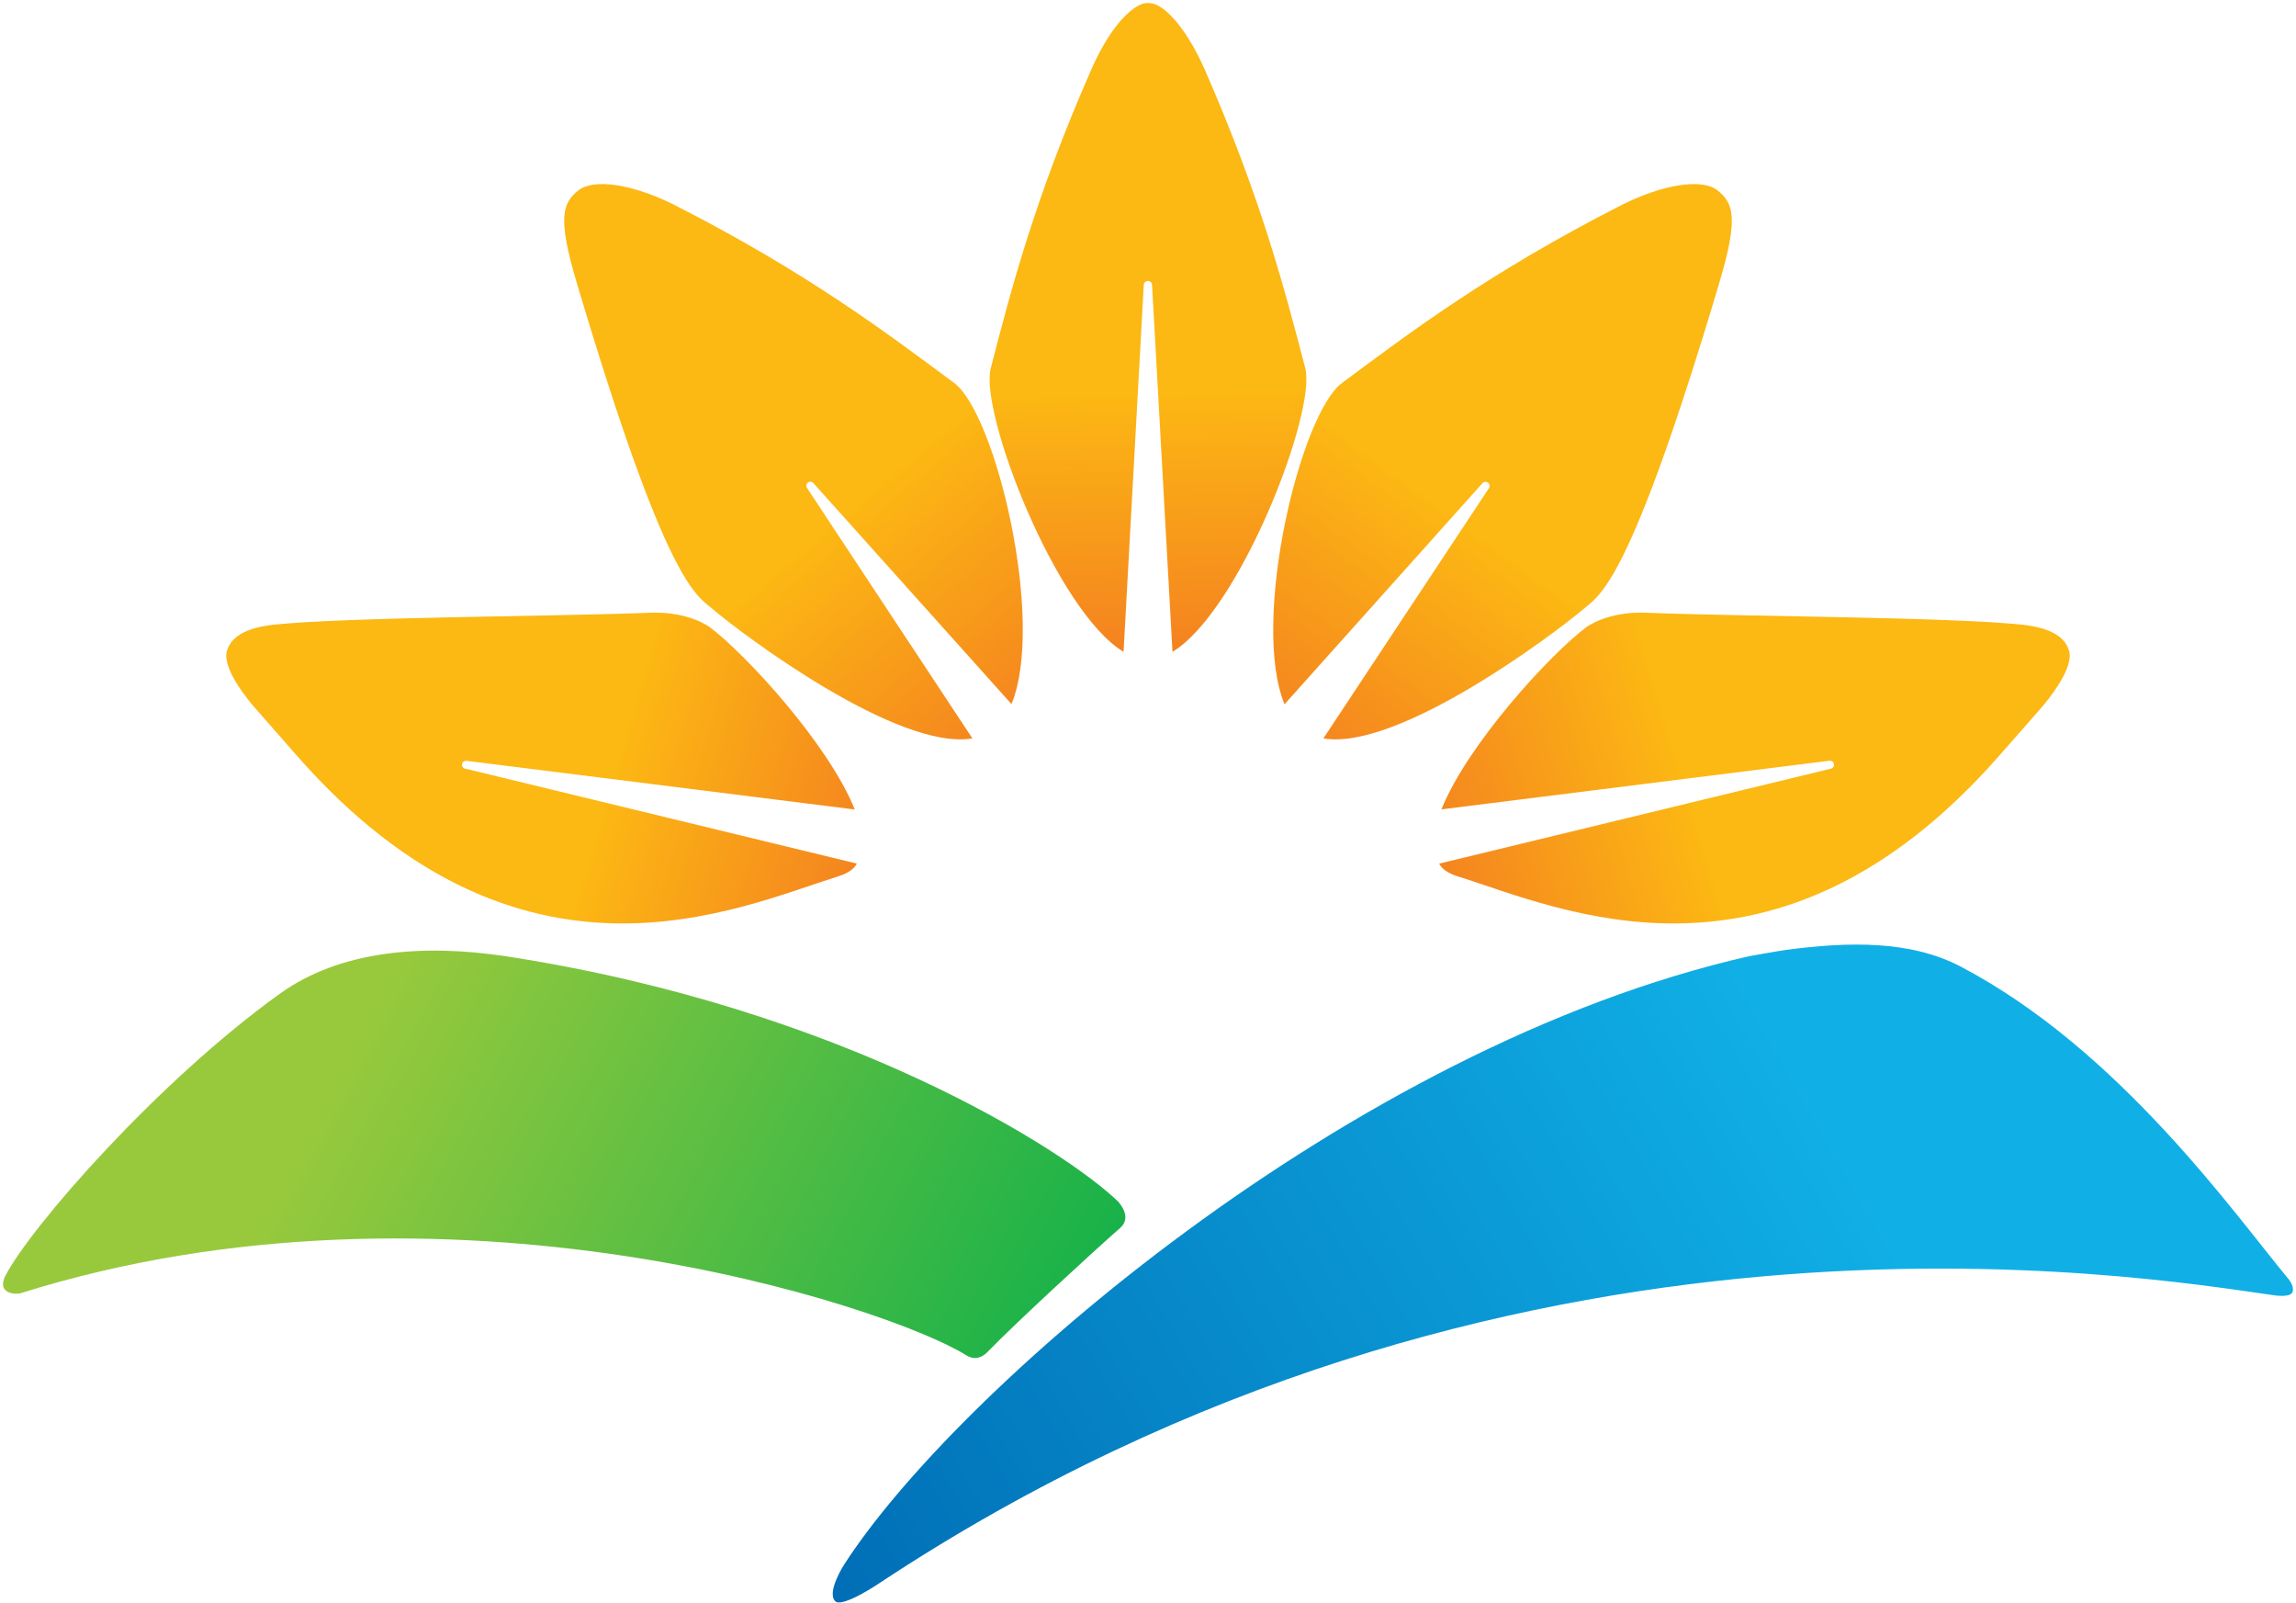
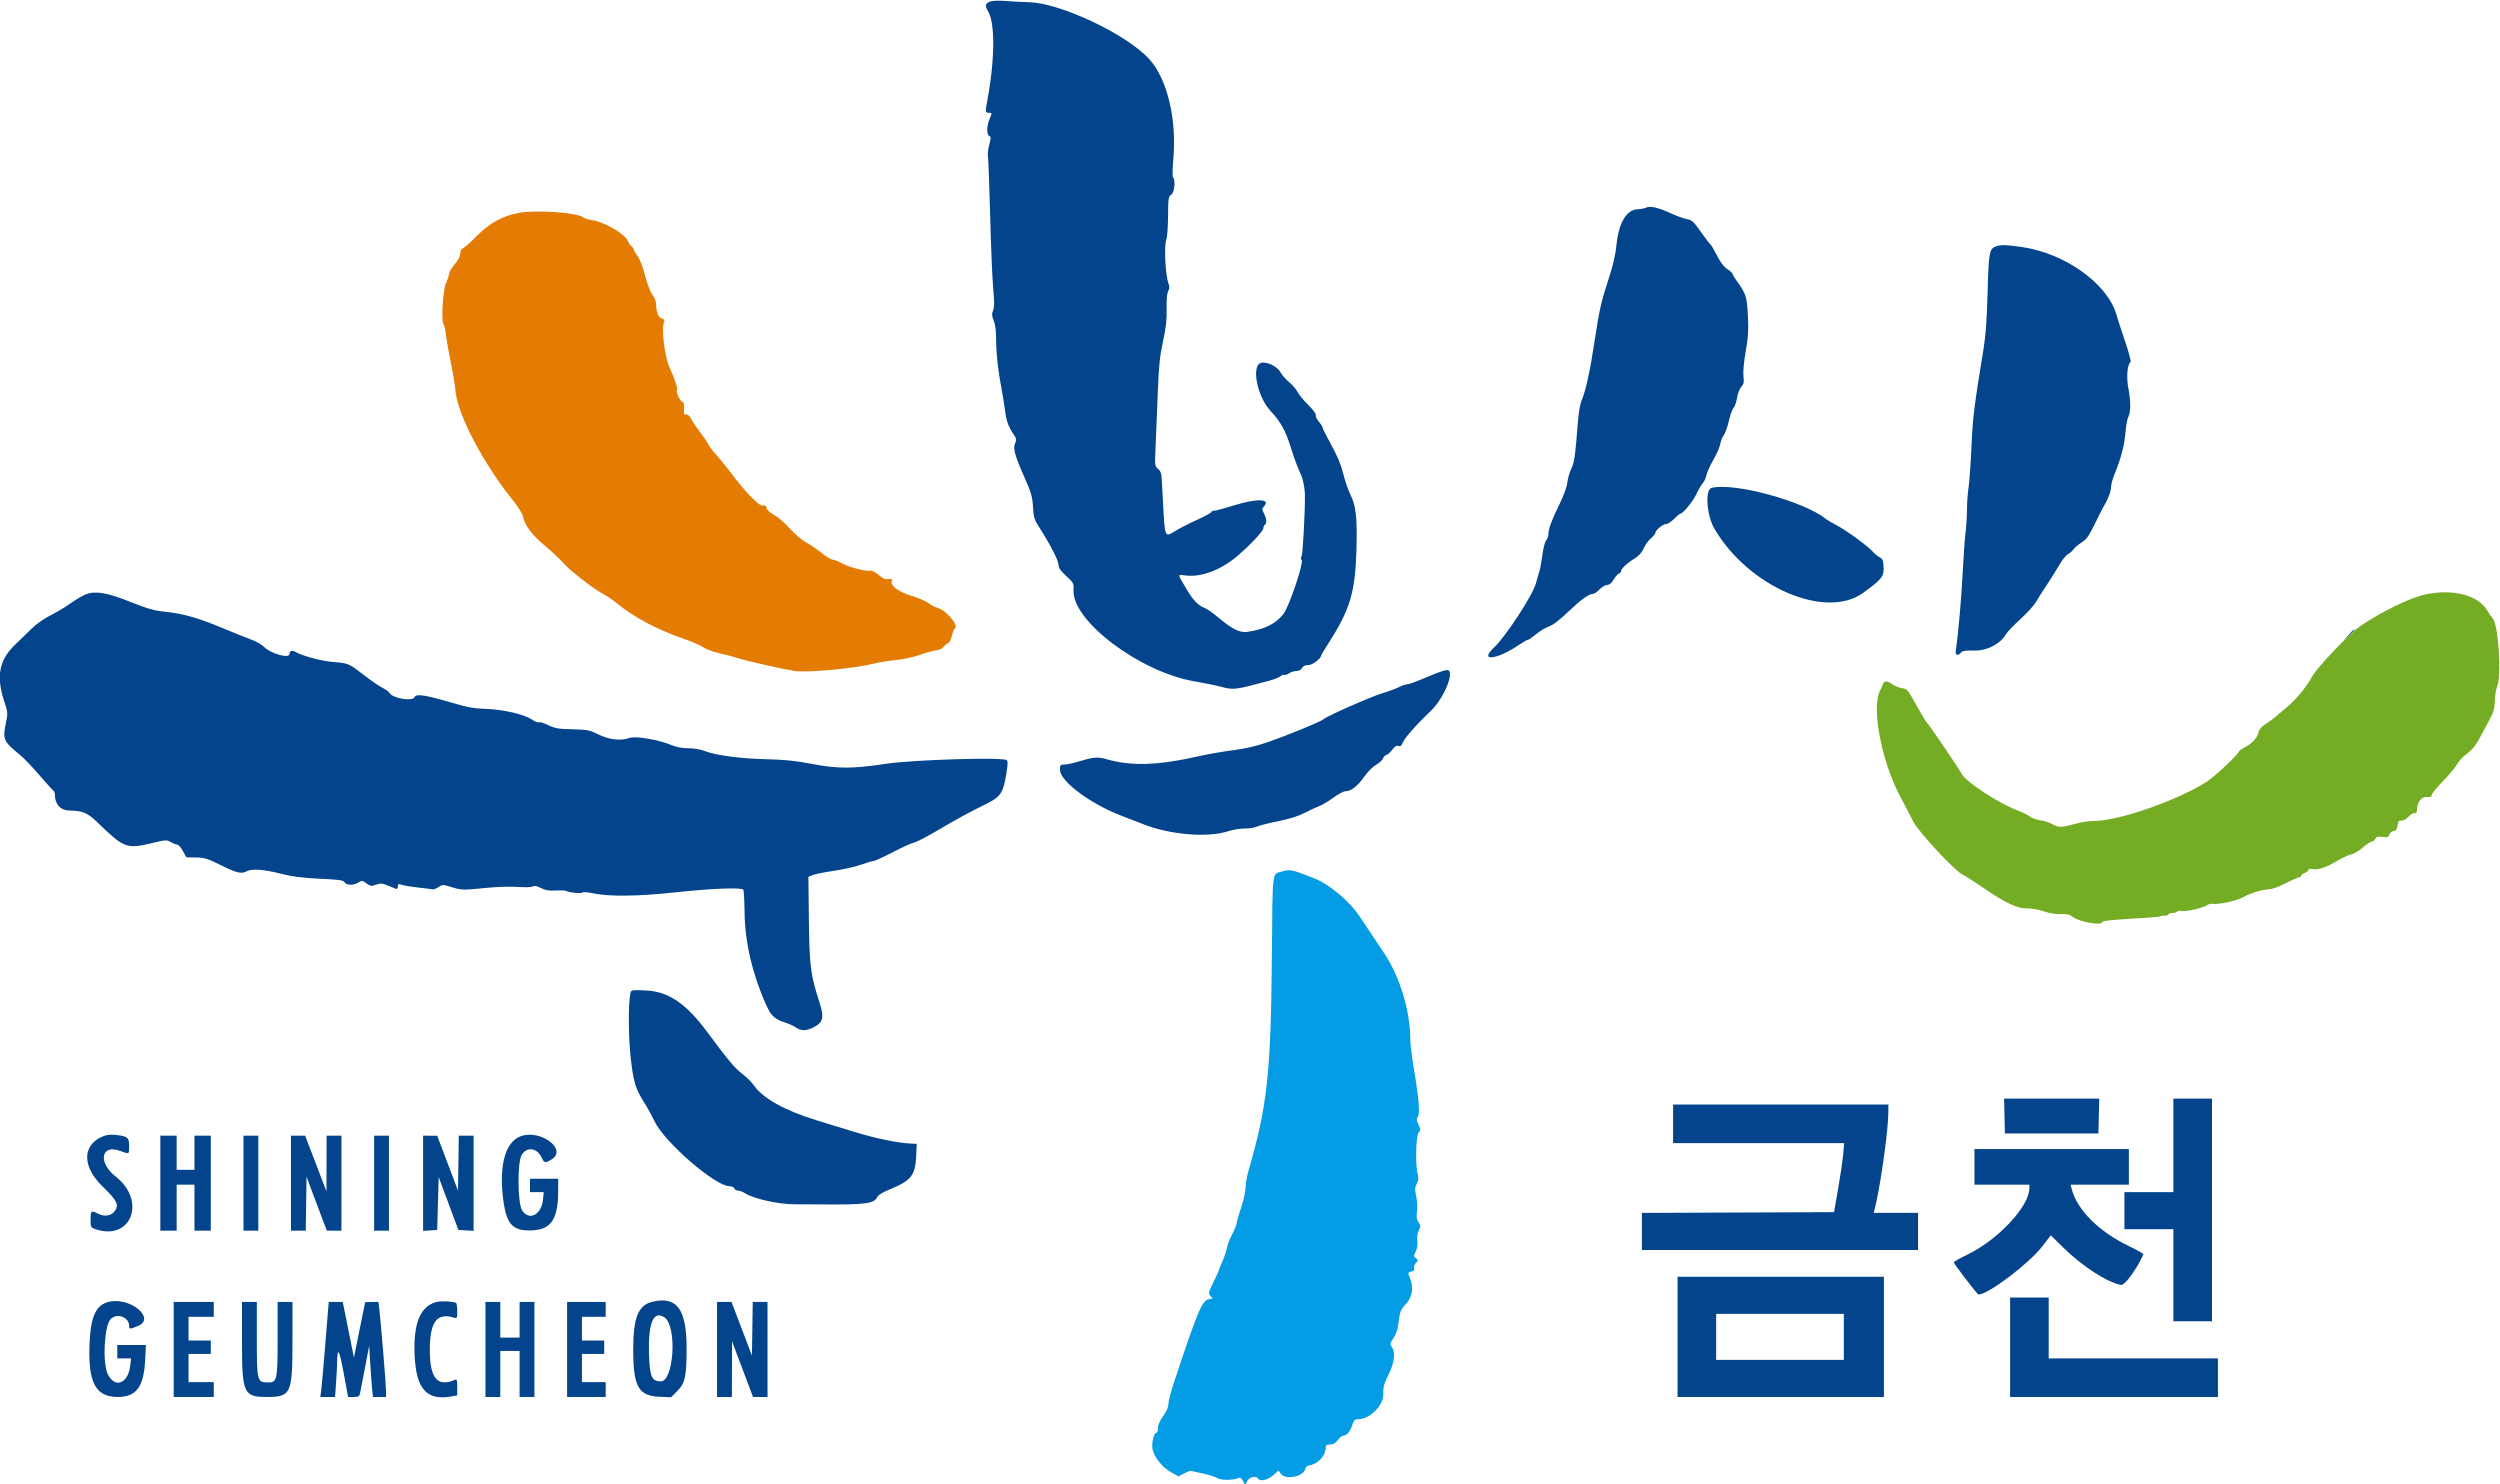
- <svg xmlns="http://www.w3.org/2000/svg" width="761" height="531" overflow="hidden">
-   <defs>
-     <clipPath id="clip0">
-       <rect x="-1" y="110" width="761" height="531" />
-     </clipPath>
-     <linearGradient x1="288.642" y1="396.708" x2="68.359" y2="332.292" gradientUnits="userSpaceOnUse" spreadMethod="reflect" id="fill1">
-       <stop offset="0" stop-color="#F48120" />
-       <stop offset="0.4" stop-color="#FCB813" />
-       <stop offset="1" stop-color="#FCB813" />
-     </linearGradient>
-     <linearGradient x1="470.429" y1="397.314" x2="690.571" y2="331.687" gradientUnits="userSpaceOnUse" spreadMethod="reflect" id="fill2">
-       <stop offset="0" stop-color="#F48120" />
-       <stop offset="0.4" stop-color="#FCB813" />
-       <stop offset="1" stop-color="#FCB813" />
-     </linearGradient>
-     <linearGradient x1="338.861" y1="354.275" x2="185.139" y2="171.725" gradientUnits="userSpaceOnUse" spreadMethod="reflect" id="fill3">
-       <stop offset="0" stop-color="#F48120" />
-       <stop offset="0.4" stop-color="#FCB813" />
-       <stop offset="1" stop-color="#FCB813" />
-     </linearGradient>
-     <linearGradient x1="382.157" y1="327.218" x2="376.843" y2="109.782" gradientUnits="userSpaceOnUse" spreadMethod="reflect" id="fill4">
-       <stop offset="0" stop-color="#F48120" />
-       <stop offset="0.4" stop-color="#FCB813" />
-       <stop offset="1" stop-color="#FCB813" />
-     </linearGradient>
-     <linearGradient x1="426.469" y1="359.017" x2="567.532" y2="166.983" gradientUnits="userSpaceOnUse" spreadMethod="reflect" id="fill5">
-       <stop offset="0" stop-color="#F48120" />
-       <stop offset="0.4" stop-color="#FCB813" />
-       <stop offset="1" stop-color="#FCB813" />
-     </linearGradient>
-     <linearGradient x1="746.505" y1="401.093" x2="287.495" y2="662.907" gradientUnits="userSpaceOnUse" spreadMethod="reflect" id="fill6">
-       <stop offset="0" stop-color="#10B0E6" />
-       <stop offset="0.3" stop-color="#10B0E6" />
-       <stop offset="1" stop-color="#006EB6" />
-     </linearGradient>
-     <linearGradient x1="12.812" y1="400.802" x2="359.188" y2="584.198" gradientUnits="userSpaceOnUse" spreadMethod="reflect" id="fill7">
-       <stop offset="0" stop-color="#98C93C" />
-       <stop offset="0.3" stop-color="#98C93C" />
-       <stop offset="1" stop-color="#0DB04B" />
-     </linearGradient>
-   </defs>
-   <g clip-path="url(#clip0)" transform="translate(1 -110)">
-     <path d="M153.318 364.73C152.554 364.661 152.067 363.972 152.137 363.282 152.206 362.524 152.901 362.042 153.666 362.11L282.305 378.24C273.687 356.665 246.097 326.68 234.213 317.788 234.213 317.788 227.263 312.549 214.615 313.031 184.522 314.272 114.469 314.41 89.381 317.029 82.083 317.925 75.898 320.131 74.23 325.646 72.423 331.574 81.805 342.603 83.056 344.05L97.512 360.525C171.457 444.69 243.178 410.914 276.884 400.367 279.734 399.471 282.027 398.093 283 396.163L153.318 364.73Z" fill="url(#fill1)" fill-rule="evenodd" />
-     <path d="M684.773 325.637C683.175 320.127 676.922 317.922 669.628 317.027 644.616 314.409 574.516 314.271 544.433 313.031 531.789 312.549 524.841 317.784 524.841 317.784 512.891 326.671 485.379 356.636 476.764 378.197L605.363 362.078 605.363 362.078C606.127 362.009 606.752 362.491 606.891 363.249 606.961 364.006 606.474 364.626 605.71 364.764 605.71 364.764 605.641 364.764 605.641 364.764L605.641 364.764 476 396.176C476.973 398.105 479.265 399.482 482.114 400.378 515.879 410.917 587.577 444.671 661.499 360.562L676.089 343.961C677.756 341.894 686.51 331.424 684.773 325.637Z" fill="url(#fill2)" fill-rule="evenodd" />
-     <path d="M315.268 236.91C292.609 220.126 266.555 200.359 222.763 178.026 208.905 171.021 195.808 169.009 190.681 173.102 185.622 177.194 183.613 181.771 190.057 203.341 220.061 304.395 229.761 307.169 235.374 311.954 244.936 320.139 296.559 358.909 321.296 354.678L266.555 271.797 266.555 271.797C266.07 271.172 266.209 270.34 266.763 269.924 267.387 269.439 268.218 269.577 268.634 270.132L334.254 343.304C345.548 315.769 328.987 247.036 315.268 236.91Z" fill="url(#fill3)" fill-rule="evenodd" />
-     <path d="M431.634 232.026C424.803 205.879 416.937 175.572 398.308 133.058 393.754 122.724 388.097 114.956 383.198 112.044 380.3 110.379 377.816 111.073 376.781 111.627 371.468 114.193 365.397 122.238 360.705 133.058 342.007 175.572 334.141 205.879 327.379 232.026 323.585 246.659 348.975 312.407 371.399 326L378.092 204.492 378.092 204.492C378.092 203.66 378.782 203.105 379.472 203.105L379.472 203.105 379.472 203.105C380.162 203.105 380.852 203.66 380.852 204.492L380.852 204.492 387.614 326C409.969 312.407 435.359 246.659 431.634 232.026Z" fill="url(#fill4)" fill-rule="evenodd" />
-     <path d="M568.319 173.131C563.192 168.972 550.095 171.052 536.237 178.053 492.514 200.374 466.39 220.13 443.801 236.905 430.012 247.026 413.451 315.722 424.746 343.38L490.296 270.179C490.781 269.555 491.613 269.485 492.236 269.971 492.791 270.456 492.929 271.218 492.444 271.842L492.444 271.842 437.634 354.679C462.371 358.908 514.063 320.089 523.626 311.978 529.238 307.195 538.87 304.422 568.943 203.424 575.387 181.796 573.378 177.221 568.319 173.131Z" fill="url(#fill5)" fill-rule="evenodd" />
-     <path d="M757.332 533.6C739.715 512.432 701.431 457.81 648.79 430.256 632.214 421.581 611.685 421.997 590.948 424.773 586.995 425.328 578.88 426.855 578.741 426.855 446.064 456.908 314.843 572.05 278.64 628.685 278.64 628.685 272.953 637.568 275.796 640.553 278.016 642.982 290.291 634.723 290.291 634.723 498.219 497.024 708.436 532.975 752.338 539.152 752.338 539.152 757.47 540.055 758.649 538.458 759.69 537.001 758.164 534.502 757.332 533.6Z" fill="url(#fill6)" fill-rule="evenodd" />
-     <path d="M369.673 508.234C352.262 491.305 278.663 444.112 166.911 426.908 139.303 422.693 111.833 424.904 91.855 439.207 51.414 468.227 9.238 516.456 0.775 532.763 0.775 532.763-0.82 535.596 0.567 537.254 2.232 539.258 5.7 538.567 5.7 538.567 146.794 494.207 293.438 542.92 319.243 559.088L319.243 559.088 319.243 559.088C320.075 559.572 323.128 561.507 326.665 557.637 334.99 549 361.002 525.024 370.228 516.94 374.39 513.347 369.951 508.579 369.673 508.234Z" fill="url(#fill7)" fill-rule="evenodd" />
+ <svg xmlns="http://www.w3.org/2000/svg" id="svg" version="1.1" width="400" height="237.426" viewBox="0, 0, 400,237.426">
+   <g id="svgg">
+     <path id="path0" d="M388.000 95.123 C 385.546 95.658,380.962 97.904,377.538 100.250 C 375.893 101.378,370.798 106.721,369.991 108.166 C 368.925 110.074,367.335 111.981,365.679 113.339 C 364.894 113.983,364.038 114.698,363.777 114.929 C 363.515 115.159,362.912 115.584,362.436 115.872 C 361.924 116.183,361.504 116.658,361.410 117.032 C 361.155 118.051,360.435 118.882,359.275 119.497 C 358.681 119.812,358.195 120.166,358.195 120.283 C 358.195 120.651,354.328 124.274,353.088 125.068 C 348.398 128.069,338.983 131.354,335.073 131.354 C 334.268 131.354,332.861 131.568,331.948 131.829 C 329.894 132.416,329.293 132.422,328.377 131.863 C 327.980 131.621,327.125 131.345,326.476 131.250 C 325.828 131.154,325.083 130.891,324.822 130.664 C 324.561 130.438,323.576 129.958,322.633 129.598 C 319.763 128.501,314.644 125.156,313.942 123.917 C 313.290 122.766,308.716 116.014,308.439 115.792 C 308.273 115.659,307.583 114.552,306.906 113.333 C 305.155 110.180,305.216 110.254,304.233 110.088 C 303.742 110.005,303.079 109.732,302.761 109.481 C 302.039 108.914,301.450 108.898,301.280 109.442 C 301.209 109.670,300.998 110.141,300.813 110.488 C 299.398 113.129,301.009 121.715,303.971 127.316 C 304.697 128.688,305.670 130.558,306.135 131.473 C 306.992 133.159,313.020 139.604,314.102 139.991 C 314.346 140.078,315.842 141.035,317.427 142.119 C 320.957 144.532,322.811 145.391,324.388 145.344 C 325.023 145.325,326.191 145.534,327.005 145.812 C 327.926 146.126,328.946 146.294,329.736 146.260 C 330.744 146.217,331.148 146.319,331.747 146.765 C 332.779 147.536,336.342 148.136,336.342 147.540 C 336.342 147.324,338.322 147.122,342.755 146.889 C 344.258 146.809,345.594 146.678,345.724 146.597 C 345.855 146.515,346.140 146.478,346.357 146.514 C 346.574 146.549,346.820 146.467,346.905 146.330 C 346.990 146.193,347.314 146.081,347.625 146.081 C 347.936 146.081,348.254 145.977,348.332 145.851 C 348.411 145.725,348.775 145.681,349.142 145.755 C 349.843 145.895,352.616 145.239,353.180 144.799 C 353.362 144.658,353.743 144.573,354.028 144.610 C 355.067 144.747,357.865 144.138,358.907 143.550 C 360.080 142.888,362.116 142.280,363.162 142.280 C 363.529 142.280,364.661 141.853,365.677 141.330 C 366.693 140.808,367.670 140.380,367.848 140.380 C 368.025 140.380,368.171 140.271,368.171 140.137 C 368.171 140.003,368.438 139.792,368.765 139.667 C 369.091 139.543,369.359 139.321,369.359 139.173 C 369.359 139.012,369.575 138.957,369.893 139.037 C 370.757 139.253,372.110 138.831,373.818 137.813 C 374.697 137.289,375.768 136.788,376.198 136.699 C 376.628 136.610,377.462 136.119,378.053 135.608 C 378.643 135.097,379.276 134.679,379.460 134.679 C 379.643 134.679,379.902 134.476,380.036 134.226 C 380.231 133.861,380.458 133.798,381.207 133.898 C 381.995 134.004,382.159 133.949,382.290 133.535 C 382.376 133.266,382.681 133.013,382.968 132.972 C 383.365 132.916,383.520 132.697,383.610 132.067 C 383.706 131.397,383.824 131.248,384.213 131.301 C 384.500 131.340,384.970 131.082,385.369 130.666 C 385.738 130.280,386.188 130.021,386.369 130.091 C 386.600 130.179,386.704 130.015,386.716 129.538 C 386.747 128.329,387.465 127.423,388.325 127.509 C 388.884 127.565,389.074 127.488,389.074 127.204 C 389.074 126.995,389.882 125.999,390.870 124.991 C 391.858 123.984,392.869 122.770,393.118 122.295 C 393.366 121.820,394.090 121.048,394.727 120.581 C 395.509 120.007,396.118 119.284,396.599 118.357 C 396.991 117.601,397.718 116.247,398.215 115.346 C 398.968 113.980,399.127 113.449,399.175 112.140 C 399.206 111.276,399.370 110.249,399.538 109.857 C 400.282 108.120,399.756 99.982,398.832 98.931 C 398.602 98.670,398.190 98.080,397.915 97.621 C 396.467 95.194,392.391 94.167,388.000 95.123 " stroke="none" fill="#74ac24" fill-rule="evenodd" />
+     <path id="path1" d="M205.212 139.418 C 203.462 139.949,203.630 138.569,203.495 153.498 C 203.329 171.801,202.761 176.949,199.768 187.291 C 199.504 188.205,199.287 189.441,199.287 190.038 C 199.287 190.634,198.967 192.071,198.575 193.230 C 198.183 194.390,197.862 195.517,197.862 195.736 C 197.862 195.954,197.550 196.718,197.168 197.434 C 196.785 198.150,196.398 199.154,196.307 199.665 C 196.215 200.176,195.886 201.158,195.576 201.848 C 195.266 202.538,195.012 203.171,195.012 203.255 C 195.012 203.340,194.624 204.194,194.149 205.155 C 193.328 206.817,193.306 206.922,193.695 207.352 C 194.086 207.784,194.076 207.806,193.445 207.880 C 192.358 208.007,191.646 209.693,187.927 220.927 C 187.382 222.573,186.936 224.256,186.936 224.667 C 186.936 225.143,186.633 225.836,186.105 226.572 C 185.578 227.305,185.273 228.001,185.273 228.473 C 185.273 228.882,185.179 229.216,185.064 229.216 C 184.659 229.216,184.263 230.658,184.381 231.704 C 184.530 233.025,185.958 234.822,187.515 235.648 L 188.589 236.218 189.472 235.745 C 189.957 235.486,190.452 235.304,190.572 235.341 C 190.692 235.379,191.550 235.570,192.480 235.765 C 193.409 235.961,194.423 236.287,194.733 236.490 C 195.309 236.867,197.308 236.865,198.142 236.486 C 198.437 236.352,198.631 236.479,198.892 236.976 L 199.244 237.648 199.541 236.995 C 199.847 236.324,200.983 236.056,201.306 236.580 C 201.616 237.081,202.836 236.815,203.697 236.059 L 204.561 235.301 204.966 235.838 C 205.721 236.839,208.602 236.242,208.825 235.038 C 208.873 234.779,209.125 234.532,209.385 234.491 C 210.897 234.249,212.114 232.936,212.114 231.547 C 212.114 231.228,212.297 231.116,212.819 231.116 C 213.328 231.116,213.672 230.917,214.052 230.404 C 214.342 230.012,214.756 229.691,214.972 229.691 C 215.504 229.691,216.033 229.044,216.378 227.969 C 216.609 227.251,216.780 227.078,217.263 227.078 C 219.192 227.078,221.411 224.844,221.333 222.980 C 221.290 221.952,221.438 221.411,222.160 219.948 C 223.125 217.996,223.314 216.411,222.689 215.518 C 222.368 215.061,222.392 214.936,222.956 214.105 C 223.396 213.456,223.639 212.680,223.795 211.420 C 223.993 209.826,224.110 209.543,224.953 208.629 C 226.008 207.484,226.220 205.999,225.555 204.407 C 225.230 203.628,225.238 203.600,225.814 203.455 C 226.236 203.349,226.366 203.195,226.263 202.925 C 226.182 202.714,226.303 202.338,226.535 202.082 C 226.931 201.644,226.932 201.604,226.542 201.319 C 226.159 201.039,226.157 200.965,226.514 200.250 C 226.764 199.750,226.854 199.154,226.772 198.546 C 226.693 197.958,226.779 197.346,227.003 196.897 C 227.324 196.252,227.320 196.123,226.962 195.576 C 226.659 195.114,226.602 194.696,226.723 193.818 C 226.814 193.159,226.759 192.119,226.595 191.387 C 226.352 190.299,226.365 190.001,226.685 189.382 C 226.973 188.825,227.008 188.468,226.832 187.856 C 226.435 186.472,226.541 181.697,226.980 181.213 C 227.323 180.833,227.321 180.724,226.952 179.946 C 226.626 179.259,226.605 179.025,226.844 178.738 C 227.224 178.279,227.016 175.676,226.232 171.066 C 225.914 169.197,225.653 167.109,225.653 166.428 C 225.653 161.758,223.969 156.197,221.415 152.435 C 220.762 151.474,218.685 148.362,217.488 146.553 C 215.953 144.234,212.756 141.539,210.425 140.601 C 206.827 139.152,206.403 139.056,205.212 139.418 " stroke="none" fill="#049ce4" fill-rule="evenodd" />
+     <path id="path2" d="M82.981 34.064 C 80.396 34.558,78.315 35.697,76.367 37.681 C 75.452 38.614,74.463 39.499,74.169 39.649 C 73.808 39.833,73.634 40.136,73.634 40.583 C 73.634 41.003,73.312 41.621,72.754 42.273 C 72.270 42.839,71.860 43.526,71.844 43.800 C 71.827 44.075,71.618 44.727,71.380 45.249 C 70.873 46.359,70.560 51.339,70.965 51.840 C 71.098 52.004,71.281 52.833,71.372 53.682 C 71.464 54.531,71.802 56.455,72.123 57.957 C 72.444 59.460,72.793 61.597,72.900 62.708 C 73.254 66.397,77.412 74.285,81.990 79.953 C 82.947 81.138,83.604 82.195,83.699 82.702 C 83.955 84.068,85.108 85.587,87.241 87.368 C 88.353 88.297,89.586 89.450,89.982 89.930 C 90.918 91.064,94.747 94.084,96.296 94.908 C 96.961 95.262,97.992 95.953,98.587 96.443 C 101.375 98.745,105.067 100.712,109.440 102.227 C 110.777 102.691,112.187 103.303,112.572 103.588 C 112.958 103.873,114.108 104.296,115.128 104.528 C 116.148 104.760,117.464 105.107,118.052 105.299 C 119.468 105.763,125.114 107.041,127.159 107.362 C 129.075 107.663,136.696 106.961,139.690 106.208 C 140.657 105.965,142.291 105.698,143.319 105.615 C 144.417 105.527,146.048 105.170,147.267 104.751 C 148.409 104.359,149.606 104.038,149.926 104.038 C 150.251 104.038,150.736 103.776,151.024 103.444 C 151.308 103.118,151.647 102.850,151.776 102.850 C 151.906 102.850,152.134 102.368,152.282 101.777 C 152.431 101.187,152.646 100.647,152.761 100.576 C 153.502 100.118,151.377 97.588,149.961 97.242 C 149.591 97.151,148.993 96.833,148.632 96.534 C 148.272 96.234,147.050 95.707,145.917 95.361 C 143.744 94.698,142.398 93.700,142.682 92.960 C 142.780 92.704,142.688 92.610,142.373 92.643 C 141.601 92.726,141.420 92.656,140.488 91.915 C 139.989 91.519,139.450 91.244,139.290 91.305 C 138.766 91.507,135.844 90.764,134.746 90.150 C 134.154 89.819,133.473 89.549,133.233 89.549 C 132.994 89.549,132.232 89.089,131.541 88.526 C 130.850 87.964,129.716 87.195,129.021 86.816 C 128.290 86.419,127.166 85.463,126.357 84.551 C 125.588 83.683,124.470 82.716,123.872 82.401 C 123.213 82.054,122.732 81.616,122.648 81.287 C 122.545 80.883,122.394 80.782,122.053 80.891 C 121.518 81.060,119.356 78.843,116.966 75.675 C 116.162 74.609,115.104 73.313,114.616 72.795 C 114.127 72.277,113.563 71.532,113.361 71.140 C 113.160 70.748,112.545 69.840,111.995 69.121 C 111.445 68.403,110.815 67.464,110.594 67.035 C 110.341 66.541,110.044 66.279,109.788 66.322 C 109.451 66.378,109.393 66.219,109.446 65.380 C 109.481 64.825,109.412 64.371,109.291 64.371 C 108.931 64.371,108.113 62.794,108.309 62.477 C 108.482 62.198,108.046 60.838,107.126 58.789 C 106.330 57.016,105.788 52.488,106.256 51.516 C 106.389 51.239,106.305 51.096,105.955 51.004 C 105.383 50.855,104.988 49.946,104.988 48.781 C 104.988 48.261,104.767 47.659,104.399 47.176 C 104.054 46.725,103.555 45.425,103.198 44.050 C 102.845 42.694,102.340 41.374,102.006 40.935 C 101.686 40.517,101.425 40.073,101.425 39.950 C 101.425 39.827,101.254 39.583,101.044 39.409 C 100.835 39.235,100.571 38.852,100.459 38.557 C 100.036 37.444,96.611 35.458,94.699 35.217 C 94.153 35.148,93.545 34.958,93.349 34.795 C 92.407 34.011,85.724 33.539,82.981 34.064 " stroke="none" fill="#e47c04" fill-rule="evenodd" />
+     <path id="path3" d="M158.373 0.260 C 157.645 0.544,157.557 0.947,158.052 1.730 C 159.247 3.619,159.200 9.576,157.939 16.244 C 157.631 17.871,157.657 18.052,158.195 18.052 C 158.763 18.052,158.759 18.018,158.314 19.085 C 157.862 20.165,157.848 21.588,158.287 21.757 C 158.568 21.864,158.566 22.078,158.276 23.189 C 158.088 23.908,157.992 24.676,158.062 24.897 C 158.132 25.118,158.294 29.360,158.421 34.324 C 158.547 39.288,158.770 44.619,158.914 46.171 C 159.114 48.314,159.110 49.155,158.896 49.671 C 158.668 50.222,158.687 50.528,158.999 51.308 C 159.249 51.932,159.382 52.984,159.382 54.327 C 159.382 56.543,159.694 59.377,160.252 62.233 C 160.444 63.213,160.694 64.783,160.810 65.723 C 161.015 67.399,161.377 68.369,162.268 69.637 C 162.645 70.174,162.670 70.369,162.428 70.900 C 162.049 71.733,162.367 72.897,163.946 76.458 C 164.999 78.831,165.183 79.474,165.278 81.099 C 165.377 82.819,165.475 83.123,166.384 84.545 C 168.091 87.215,169.359 89.698,169.359 90.373 C 169.359 90.848,169.687 91.323,170.592 92.160 C 171.778 93.256,171.823 93.344,171.766 94.437 C 171.513 99.329,182.360 107.509,191.093 109.012 C 192.660 109.282,194.531 109.661,195.249 109.855 C 197.365 110.427,197.568 110.402,203.070 108.915 C 203.909 108.688,204.746 108.352,204.930 108.168 C 205.114 107.984,205.362 107.895,205.482 107.969 C 205.602 108.043,205.938 107.937,206.228 107.733 C 206.519 107.530,207.050 107.363,207.408 107.363 C 207.816 107.363,208.154 107.186,208.314 106.888 C 208.488 106.563,208.811 106.413,209.338 106.413 C 210.007 106.413,211.401 105.345,211.401 104.832 C 211.401 104.773,211.928 103.902,212.572 102.897 C 215.992 97.555,216.816 94.820,217.026 88.121 C 217.188 82.935,216.959 80.855,216.027 79.054 C 215.711 78.443,215.220 77.000,214.936 75.848 C 214.578 74.394,213.995 72.983,213.030 71.237 C 212.265 69.853,211.639 68.605,211.639 68.464 C 211.639 68.323,211.361 67.877,211.021 67.473 C 210.681 67.069,210.459 66.594,210.526 66.418 C 210.596 66.235,210.087 65.546,209.344 64.818 C 208.626 64.115,207.844 63.165,207.607 62.708 C 207.370 62.251,206.762 61.544,206.256 61.138 C 205.750 60.731,205.139 60.033,204.898 59.586 C 204.387 58.636,202.721 57.819,201.778 58.056 C 200.182 58.456,201.116 63.391,203.221 65.677 C 204.979 67.586,205.668 68.831,206.572 71.734 C 207.041 73.236,207.671 74.947,207.974 75.534 C 208.444 76.448,208.780 78.014,208.789 79.335 C 208.809 82.061,208.440 88.789,208.258 89.014 C 208.095 89.216,208.101 89.411,208.275 89.621 C 208.625 90.043,206.264 97.034,205.380 98.193 C 204.144 99.814,202.336 100.711,199.499 101.110 C 198.391 101.266,197.050 100.597,195.025 98.878 C 194.182 98.162,193.233 97.479,192.915 97.358 C 191.715 96.901,190.937 96.105,189.786 94.157 C 188.352 91.730,188.357 91.918,189.736 92.081 C 192.171 92.370,195.232 91.243,197.782 89.121 C 199.838 87.410,202.138 84.980,202.138 84.518 C 202.138 84.296,202.245 84.047,202.375 83.967 C 202.723 83.752,202.665 82.976,202.239 82.152 C 201.897 81.489,201.899 81.393,202.263 80.991 C 203.357 79.782,201.056 79.729,197.387 80.879 C 195.929 81.336,194.539 81.710,194.300 81.710 C 194.060 81.710,193.828 81.818,193.784 81.951 C 193.740 82.083,192.688 82.651,191.448 83.213 C 190.207 83.775,188.662 84.568,188.014 84.975 C 186.372 86.006,186.377 86.017,186.094 80.641 C 186.025 79.335,185.935 77.633,185.893 76.859 C 185.833 75.743,185.708 75.364,185.284 75.020 C 184.765 74.600,184.754 74.503,184.896 71.439 C 184.976 69.707,185.131 65.885,185.242 62.945 C 185.406 58.575,185.558 57.060,186.079 54.632 C 186.563 52.378,186.703 51.119,186.662 49.406 C 186.626 47.927,186.711 46.958,186.910 46.594 C 187.130 46.190,187.147 45.865,186.971 45.406 C 186.462 44.075,186.221 39.396,186.609 38.361 C 186.756 37.969,186.883 36.259,186.892 34.561 C 186.906 31.716,186.946 31.447,187.397 31.147 C 187.911 30.804,188.114 28.856,187.686 28.373 C 187.576 28.249,187.594 26.971,187.725 25.534 C 188.315 19.064,186.762 12.608,183.850 9.427 C 180.212 5.453,169.640 0.467,164.608 0.351 C 163.628 0.329,161.971 0.242,160.926 0.158 C 159.765 0.065,158.772 0.105,158.373 0.260 M263.302 33.243 C 263.040 33.361,262.487 33.466,262.073 33.475 C 260.263 33.515,258.999 35.597,258.647 39.117 C 258.491 40.672,258.103 42.398,257.481 44.299 C 256.172 48.303,255.896 49.515,255.109 54.737 C 254.396 59.468,253.693 62.646,253.033 64.124 C 252.827 64.586,252.568 66.140,252.457 67.577 C 252.038 72.990,251.894 74.000,251.389 75.059 C 251.109 75.647,250.829 76.626,250.768 77.235 C 250.703 77.884,250.202 79.271,249.558 80.587 C 248.265 83.226,247.743 84.628,247.743 85.462 C 247.743 85.795,247.583 86.245,247.386 86.462 C 247.190 86.679,246.923 87.694,246.793 88.718 C 246.663 89.742,246.452 90.909,246.324 91.311 C 246.195 91.714,245.932 92.632,245.739 93.352 C 245.227 95.263,240.901 101.870,238.986 103.667 C 236.620 105.887,239.483 105.573,242.957 103.232 C 243.656 102.761,244.332 102.375,244.459 102.375 C 244.585 102.375,245.189 101.960,245.801 101.453 C 246.412 100.946,247.326 100.399,247.832 100.238 C 248.432 100.046,249.513 99.219,250.938 97.862 C 253.029 95.870,254.231 95.012,254.932 95.012 C 255.110 95.012,255.563 94.691,255.938 94.299 C 256.314 93.907,256.858 93.587,257.147 93.587 C 257.497 93.587,257.838 93.307,258.167 92.750 C 258.438 92.289,258.823 91.850,259.021 91.774 C 259.220 91.698,259.382 91.507,259.382 91.349 C 259.382 90.979,260.440 90.010,261.610 89.311 C 262.214 88.950,262.685 88.412,262.978 87.748 C 263.225 87.191,263.745 86.467,264.136 86.139 C 264.526 85.810,264.846 85.422,264.846 85.277 C 264.846 84.855,266.058 83.848,266.567 83.848 C 266.822 83.848,267.405 83.474,267.862 83.017 C 268.319 82.559,268.768 82.185,268.859 82.185 C 269.271 82.185,270.877 80.224,271.412 79.068 C 271.737 78.366,272.198 77.577,272.437 77.316 C 272.675 77.055,272.945 76.467,273.036 76.010 C 273.128 75.552,273.628 74.452,274.147 73.565 C 274.667 72.677,275.155 71.555,275.231 71.071 C 275.307 70.586,275.560 69.945,275.792 69.645 C 276.024 69.345,276.389 68.330,276.603 67.389 C 276.817 66.448,277.161 65.492,277.367 65.264 C 277.574 65.036,277.830 64.298,277.936 63.625 C 278.043 62.950,278.344 62.173,278.608 61.892 C 279.003 61.472,279.063 61.175,278.953 60.204 C 278.870 59.478,279.010 57.936,279.318 56.183 C 279.728 53.849,279.790 52.828,279.662 50.482 C 279.498 47.454,279.364 47.021,278.008 45.133 C 277.562 44.513,277.196 43.911,277.194 43.796 C 277.193 43.681,276.820 43.346,276.366 43.052 C 275.813 42.694,275.267 41.974,274.712 40.872 C 274.256 39.968,273.782 39.165,273.658 39.088 C 273.533 39.011,272.844 38.110,272.126 37.086 C 271.001 35.480,270.704 35.204,269.977 35.086 C 269.512 35.010,268.272 34.560,267.221 34.086 C 265.141 33.146,264.039 32.909,263.302 33.243 M319.315 39.432 C 318.287 39.846,318.185 40.428,318.015 46.793 C 317.900 51.105,317.713 53.706,317.367 55.819 C 315.833 65.193,315.655 66.631,315.433 71.496 C 315.305 74.305,315.094 77.245,314.965 78.029 C 314.835 78.812,314.724 80.362,314.718 81.473 C 314.711 82.583,314.605 84.293,314.481 85.273 C 314.358 86.253,314.153 89.139,314.026 91.686 C 313.818 95.841,313.279 101.915,312.934 103.979 C 312.792 104.829,313.234 105.048,313.776 104.396 C 313.998 104.128,314.518 104.053,315.883 104.091 C 317.906 104.147,320.032 103.050,320.959 101.471 C 321.186 101.085,322.227 99.998,323.272 99.055 C 324.317 98.113,325.467 96.831,325.828 96.206 C 326.189 95.581,326.912 94.442,327.435 93.675 C 327.957 92.908,328.814 91.534,329.340 90.622 C 329.865 89.710,330.540 88.842,330.841 88.692 C 331.141 88.542,331.549 88.188,331.747 87.905 C 331.945 87.623,332.526 87.127,333.038 86.803 C 333.946 86.231,334.185 85.864,335.748 82.660 C 336.099 81.942,336.485 81.194,336.606 80.998 C 337.272 79.923,337.757 78.649,337.762 77.962 C 337.765 77.533,338.023 76.571,338.336 75.824 C 339.332 73.446,339.924 71.196,340.068 69.240 C 340.145 68.195,340.354 67.051,340.532 66.698 C 340.944 65.880,340.943 64.238,340.527 62.058 C 340.198 60.333,340.379 58.266,340.888 57.941 C 341.004 57.867,340.628 56.424,340.053 54.735 C 339.477 53.045,338.835 51.067,338.626 50.340 C 337.198 45.378,330.410 40.521,323.515 39.527 C 320.939 39.155,320.050 39.135,319.315 39.432 M273.830 78.070 C 272.778 78.348,273.067 82.462,274.287 84.561 C 279.683 93.850,292.061 99.214,298.079 94.871 C 301.072 92.711,301.455 92.234,301.376 90.762 C 301.317 89.643,301.220 89.399,300.738 89.159 C 300.425 89.004,299.944 88.614,299.669 88.292 C 298.930 87.429,295.435 84.870,293.875 84.050 C 293.129 83.658,292.357 83.207,292.162 83.047 C 288.664 80.197,277.376 77.133,273.830 78.070 M13.737 95.092 C 13.257 95.271,12.188 95.900,11.361 96.489 C 10.534 97.079,9.061 97.962,8.088 98.451 C 7.115 98.941,5.820 99.837,5.211 100.442 C 4.601 101.048,3.351 102.259,2.432 103.132 C -0.176 105.611,-0.661 108.271,0.739 112.413 C 1.232 113.869,1.256 114.145,0.997 115.396 C 0.387 118.350,0.472 118.555,3.266 120.845 C 3.821 121.300,5.209 122.755,6.350 124.079 C 7.490 125.402,8.506 126.520,8.606 126.564 C 8.706 126.607,8.789 126.885,8.789 127.180 C 8.789 128.708,9.708 129.681,11.164 129.693 C 13.193 129.711,14.002 130.051,15.535 131.532 C 19.907 135.755,20.224 135.874,24.427 134.869 C 26.549 134.361,26.676 134.356,27.356 134.746 C 27.747 134.971,28.211 135.154,28.386 135.154 C 28.562 135.154,28.957 135.609,29.263 136.164 L 29.821 137.173 31.360 137.196 C 32.710 137.216,33.200 137.368,35.371 138.443 C 37.915 139.703,38.617 139.865,39.493 139.396 C 40.303 138.963,42.207 139.100,44.893 139.784 C 46.786 140.266,48.295 140.462,51.156 140.597 C 54.309 140.745,54.960 140.839,55.146 141.171 C 55.429 141.676,56.603 141.688,57.357 141.194 C 57.889 140.845,57.976 140.855,58.629 141.337 C 59.260 141.804,59.412 141.825,60.158 141.555 C 60.868 141.299,61.137 141.316,62.026 141.675 C 62.597 141.906,63.198 142.148,63.361 142.213 C 63.541 142.284,63.658 142.138,63.658 141.843 C 63.658 141.414,63.737 141.382,64.311 141.580 C 64.670 141.704,65.873 141.899,66.983 142.015 C 68.094 142.130,69.109 142.261,69.240 142.305 C 69.371 142.350,69.777 142.186,70.143 141.941 C 70.786 141.512,70.856 141.511,72.162 141.915 C 73.850 142.438,74.026 142.442,77.751 142.066 C 79.491 141.890,81.683 141.823,82.858 141.909 C 84.052 141.996,85.060 141.963,85.258 141.831 C 85.494 141.674,85.889 141.751,86.535 142.081 C 87.240 142.440,87.830 142.540,88.925 142.485 C 89.725 142.445,90.487 142.475,90.618 142.553 C 91.066 142.820,93.069 143.016,93.200 142.805 C 93.272 142.687,94.040 142.747,94.943 142.940 C 97.432 143.473,102.094 143.418,107.957 142.786 C 113.894 142.147,118.686 141.960,118.932 142.359 C 119.020 142.501,119.109 144.118,119.130 145.952 C 119.184 150.722,120.378 155.859,122.570 160.749 C 123.389 162.577,123.952 163.089,125.772 163.662 C 126.295 163.827,127.006 164.160,127.353 164.404 C 128.165 164.973,129.005 164.963,130.168 164.370 C 131.709 163.584,131.898 162.818,131.139 160.451 C 129.648 155.806,129.506 154.669,129.415 146.690 L 129.342 140.293 130.051 140.006 C 130.441 139.848,131.969 139.542,133.447 139.326 C 134.924 139.111,136.861 138.672,137.751 138.351 C 138.641 138.030,139.540 137.767,139.750 137.767 C 139.960 137.767,141.337 137.139,142.809 136.370 C 144.282 135.602,145.840 134.897,146.273 134.805 C 146.705 134.712,148.674 133.672,150.649 132.493 C 152.624 131.315,155.441 129.775,156.910 129.072 C 160.117 127.536,160.449 127.118,160.983 123.956 C 161.277 122.209,161.288 121.765,161.040 121.612 C 160.250 121.124,146.085 121.559,141.805 122.202 C 136.381 123.018,134.023 123.019,129.810 122.208 C 127.313 121.728,125.538 121.546,122.684 121.479 C 118.466 121.379,114.521 120.858,112.771 120.168 C 112.068 119.891,111.037 119.715,110.116 119.715 C 109.164 119.715,108.230 119.550,107.572 119.265 C 105.542 118.386,101.682 117.711,100.726 118.068 C 99.364 118.575,97.479 118.362,95.730 117.502 C 94.321 116.809,93.972 116.741,91.573 116.685 C 89.320 116.633,88.781 116.539,87.711 116.016 C 87.027 115.681,86.352 115.478,86.212 115.565 C 86.072 115.651,85.563 115.449,85.081 115.115 C 83.885 114.287,80.430 113.496,77.672 113.419 C 75.859 113.369,74.781 113.170,72.186 112.406 C 68.129 111.213,66.568 110.969,66.365 111.498 C 66.065 112.279,62.847 111.773,62.316 110.861 C 62.205 110.670,61.686 110.296,61.164 110.031 C 60.641 109.766,59.359 108.887,58.314 108.077 C 55.793 106.125,55.797 106.127,53.330 105.922 C 51.380 105.760,48.344 104.942,47.199 104.271 C 46.709 103.984,46.318 104.150,46.318 104.646 C 46.318 105.413,43.357 104.604,42.302 103.548 C 41.907 103.153,41.019 102.630,40.329 102.385 C 39.639 102.140,37.631 101.335,35.867 100.597 C 31.787 98.889,29.325 98.177,26.507 97.888 C 24.652 97.699,23.676 97.424,20.866 96.304 C 17.131 94.814,15.308 94.504,13.737 95.092 M375.759 101.603 L 374.941 102.494 375.831 101.675 C 376.321 101.225,376.722 100.824,376.722 100.785 C 376.722 100.603,376.521 100.774,375.759 101.603 M229.810 107.722 C 229.026 108.028,227.743 108.552,226.960 108.885 C 226.176 109.217,225.343 109.492,225.109 109.496 C 224.875 109.499,224.288 109.703,223.803 109.950 C 223.318 110.196,222.123 110.635,221.146 110.926 C 219.322 111.468,212.217 114.613,211.713 115.102 C 211.336 115.468,205.980 117.661,202.732 118.779 C 200.957 119.391,199.205 119.794,197.268 120.038 C 195.701 120.235,193.242 120.665,191.805 120.994 C 185.322 122.479,180.956 122.616,177.010 121.459 C 175.645 121.058,174.930 121.123,172.481 121.868 C 171.651 122.121,170.662 122.328,170.284 122.328 C 169.655 122.328,169.596 122.400,169.596 123.168 C 169.596 124.985,174.422 128.598,179.401 130.509 C 180.214 130.821,181.841 131.450,183.017 131.908 C 187.284 133.568,193.191 134.054,196.451 133.012 C 197.277 132.748,198.494 132.546,199.154 132.562 C 199.815 132.578,200.730 132.431,201.188 132.235 C 201.645 132.039,203.192 131.647,204.627 131.363 C 206.356 131.021,207.756 130.577,208.783 130.045 C 209.635 129.604,210.693 129.111,211.134 128.951 C 211.575 128.790,212.564 128.196,213.332 127.631 C 214.100 127.066,214.968 126.603,215.262 126.602 C 216.150 126.601,217.225 125.774,218.265 124.290 C 218.823 123.495,219.657 122.656,220.183 122.361 C 220.694 122.073,221.178 121.633,221.257 121.382 C 221.337 121.132,221.591 120.867,221.822 120.794 C 222.053 120.720,222.482 120.336,222.775 119.939 C 223.152 119.430,223.438 119.259,223.749 119.357 C 224.062 119.457,224.237 119.350,224.351 118.989 C 224.589 118.239,226.492 116.059,228.925 113.748 C 231.051 111.728,232.835 107.352,231.591 107.207 C 231.395 107.184,230.594 107.416,229.810 107.722 M100.857 158.940 C 100.503 160.657,100.547 166.198,100.940 169.513 C 101.386 173.265,101.699 174.263,103.141 176.516 C 103.591 177.220,104.316 178.544,104.751 179.457 C 106.316 182.741,114.451 189.786,116.678 189.786 C 117.060 189.786,117.414 189.941,117.491 190.143 C 117.566 190.338,117.834 190.499,118.086 190.499 C 118.338 190.499,118.795 190.663,119.101 190.864 C 120.515 191.791,124.493 192.687,127.197 192.688 C 128.634 192.689,130.558 192.696,131.473 192.705 C 138.355 192.771,139.877 192.578,140.331 191.581 C 140.500 191.211,141.180 190.786,142.440 190.266 C 145.815 188.872,146.457 188.045,146.592 184.917 L 146.675 183.017 145.606 182.963 C 143.555 182.860,139.999 182.119,136.698 181.107 C 134.869 180.546,132.119 179.700,130.585 179.228 C 125.591 177.688,122.140 175.771,120.668 173.721 C 120.240 173.126,119.397 172.281,118.793 171.844 C 117.680 171.038,116.392 169.503,113.199 165.176 C 109.788 160.554,106.927 158.617,103.295 158.471 C 101.012 158.380,100.971 158.387,100.857 158.940 M320.717 178.563 L 320.784 181.354 328.266 181.354 L 335.748 181.354 335.815 178.563 L 335.882 175.772 328.266 175.772 L 320.650 175.772 320.717 178.563 M347.743 183.254 L 347.743 190.736 343.824 190.736 L 339.905 190.736 339.905 193.705 L 339.905 196.675 343.824 196.675 L 347.743 196.675 347.743 204.038 L 347.743 211.401 350.831 211.401 L 353.919 211.401 353.919 193.587 L 353.919 175.772 350.831 175.772 L 347.743 175.772 347.743 183.254 M267.696 179.810 L 267.696 182.898 281.385 182.898 L 295.073 182.898 294.906 184.739 C 294.814 185.751,294.447 188.236,294.091 190.261 L 293.444 193.943 278.076 194.004 L 262.708 194.065 262.708 197.033 L 262.708 200.000 284.798 200.000 L 306.888 200.000 306.888 197.031 L 306.888 194.062 303.346 194.062 L 299.805 194.062 300.126 192.682 C 300.993 188.969,302.131 180.636,302.135 177.969 L 302.138 176.722 284.917 176.722 L 267.696 176.722 267.696 179.810 M16.216 181.925 C 13.127 183.370,13.202 186.716,16.394 189.815 C 18.741 192.094,19.090 192.799,18.357 193.786 C 17.787 194.552,16.714 194.717,15.704 194.194 C 14.605 193.626,14.489 193.713,14.489 195.107 C 14.489 196.333,14.523 196.402,15.237 196.651 C 20.964 198.648,23.498 192.167,18.520 188.256 C 15.591 185.955,16.169 182.974,19.312 184.174 C 20.688 184.699,20.665 184.713,20.665 183.381 C 20.665 181.994,20.416 181.788,18.493 181.588 C 17.517 181.486,16.987 181.565,16.216 181.925 M83.311 181.799 C 80.906 182.693,79.869 186.237,80.468 191.513 C 80.963 195.864,81.939 196.989,85.115 196.862 C 88.197 196.739,89.311 195.046,89.311 190.487 L 89.311 188.599 87.055 188.599 L 84.798 188.599 84.798 189.667 L 84.798 190.736 85.897 190.736 L 86.996 190.736 86.880 191.942 C 86.643 194.417,84.583 195.421,83.505 193.587 C 82.821 192.422,82.771 186.079,83.437 184.861 C 84.212 183.443,85.883 183.594,86.625 185.150 C 87.090 186.125,87.208 186.150,88.274 185.491 C 90.845 183.902,86.449 180.632,83.311 181.799 M25.653 189.311 L 25.653 196.912 26.960 196.912 L 28.266 196.912 28.266 193.230 L 28.266 189.549 29.691 189.549 L 31.116 189.549 31.116 193.230 L 31.116 196.912 32.423 196.912 L 33.729 196.912 33.729 189.311 L 33.729 181.710 32.423 181.710 L 31.116 181.710 31.116 184.442 L 31.116 187.173 29.691 187.173 L 28.266 187.173 28.266 184.442 L 28.266 181.710 26.960 181.710 L 25.653 181.710 25.653 189.311 M38.955 189.311 L 38.955 196.912 40.143 196.912 L 41.330 196.912 41.330 189.311 L 41.330 181.710 40.143 181.710 L 38.955 181.710 38.955 189.311 M46.556 189.311 L 46.556 196.912 47.738 196.912 L 48.920 196.912 48.985 192.587 L 49.050 188.262 49.926 190.627 C 50.407 191.928,51.138 193.875,51.550 194.952 L 52.298 196.912 53.465 196.912 L 54.632 196.912 54.632 189.311 L 54.632 181.710 53.444 181.710 L 52.257 181.710 52.245 186.164 L 52.234 190.618 50.528 186.164 L 48.822 181.710 47.689 181.710 L 46.556 181.710 46.556 189.311 M59.857 189.311 L 59.857 196.912 61.045 196.912 L 62.233 196.912 62.233 189.311 L 62.233 181.710 61.045 181.710 L 59.857 181.710 59.857 189.311 M67.696 189.324 L 67.696 196.938 68.824 196.866 L 69.952 196.793 70.071 192.563 L 70.190 188.332 71.766 192.563 L 73.342 196.793 74.557 196.865 L 75.772 196.937 75.772 189.324 L 75.772 181.710 74.590 181.710 L 73.407 181.710 73.343 186.104 L 73.278 190.498 71.615 186.107 L 69.952 181.716 68.824 181.713 L 67.696 181.710 67.696 189.324 M315.914 186.698 L 315.914 189.549 320.309 189.549 L 324.703 189.549 324.703 190.090 C 324.703 193.019,319.698 198.375,314.722 200.770 C 313.565 201.326,312.613 201.869,312.604 201.975 C 312.589 202.173,316.383 207.126,316.551 207.126 C 318.116 207.126,324.703 202.134,326.846 199.324 L 328.127 197.645 330.050 199.542 C 333.146 202.593,337.139 205.185,339.383 205.598 C 339.957 205.704,341.959 202.943,342.945 200.686 C 342.984 200.596,341.916 199.994,340.570 199.347 C 335.800 197.055,332.289 193.529,331.464 190.202 L 331.302 189.549 335.960 189.549 L 340.618 189.549 340.618 186.698 L 340.618 183.848 328.266 183.848 L 315.914 183.848 315.914 186.698 M268.409 213.895 L 268.409 223.515 284.917 223.515 L 301.425 223.515 301.425 213.895 L 301.425 204.276 284.917 204.276 L 268.409 204.276 268.409 213.895 M321.615 215.558 L 321.615 223.515 338.242 223.515 L 354.869 223.515 354.869 220.428 L 354.869 217.340 341.330 217.340 L 327.791 217.340 327.791 212.470 L 327.791 207.601 324.703 207.601 L 321.615 207.601 321.615 215.558 M17.380 208.300 C 15.343 208.811,14.509 210.632,14.328 214.964 C 14.067 221.214,15.281 223.515,18.837 223.515 C 21.795 223.515,23.004 221.911,23.219 217.695 L 23.346 215.202 21.055 215.202 L 18.765 215.202 18.765 216.271 L 18.765 217.340 19.867 217.340 L 20.969 217.340 20.821 218.583 C 20.488 221.395,18.375 222.168,17.258 219.886 C 16.371 218.074,16.663 212.182,17.696 211.068 C 18.679 210.007,20.665 210.730,20.665 212.149 C 20.665 212.691,20.760 212.693,22.043 212.173 C 25.041 210.959,20.806 207.441,17.380 208.300 M69.899 208.298 C 67.270 208.953,66.127 211.659,66.333 216.738 C 66.558 222.262,68.271 224.173,72.317 223.414 L 73.159 223.256 73.159 221.935 C 73.159 220.768,73.111 220.635,72.743 220.792 C 69.986 221.971,68.770 220.515,68.770 216.033 C 68.771 211.561,69.864 210.027,72.506 210.789 C 73.157 210.977,73.159 210.974,73.159 209.778 C 73.159 209.119,73.079 208.530,72.981 208.469 C 72.589 208.228,70.619 208.118,69.899 208.298 M104.316 208.300 C 102.108 208.856,101.314 210.869,101.314 215.914 C 101.314 221.834,102.137 223.328,105.480 223.480 L 107.369 223.566 108.293 222.641 C 109.628 221.306,109.857 220.286,109.857 215.677 C 109.857 209.425,108.266 207.306,104.316 208.300 M27.791 215.914 L 27.791 223.515 30.998 223.515 L 34.204 223.515 34.204 222.328 L 34.204 221.140 32.185 221.140 L 30.166 221.140 30.166 218.884 L 30.166 216.627 31.948 216.627 L 33.729 216.627 33.729 215.558 L 33.729 214.489 31.948 214.489 L 30.166 214.489 30.166 212.589 L 30.166 210.689 32.185 210.689 L 34.204 210.689 34.204 209.501 L 34.204 208.314 30.998 208.314 L 27.791 208.314 27.791 215.914 M38.717 214.616 C 38.717 222.995,38.953 223.514,42.755 223.514 C 46.558 223.514,46.793 222.995,46.793 214.616 L 46.793 208.314 45.606 208.314 L 44.418 208.314 44.418 214.225 C 44.418 220.930,44.344 221.237,42.737 221.192 C 41.154 221.147,41.093 220.888,41.093 214.225 L 41.093 208.314 39.905 208.314 L 38.717 208.314 38.717 214.616 M52.052 215.024 C 51.751 218.714,51.447 222.135,51.375 222.625 L 51.246 223.515 52.428 223.515 L 53.611 223.515 53.765 221.341 C 53.850 220.145,53.927 218.622,53.936 217.956 C 53.972 215.364,54.297 215.901,54.992 219.698 L 55.691 223.515 56.582 223.515 C 57.312 223.515,57.495 223.419,57.594 222.981 C 57.660 222.687,58.019 220.843,58.391 218.884 L 59.069 215.321 59.232 218.052 C 59.322 219.555,59.457 221.398,59.531 222.150 L 59.667 223.515 60.712 223.515 L 61.758 223.515 61.759 222.506 C 61.760 221.475,60.909 211.150,60.672 209.323 L 60.541 208.314 59.487 208.314 C 58.907 208.314,58.427 208.340,58.421 208.373 C 58.415 208.406,58.008 210.410,57.518 212.827 L 56.626 217.221 55.966 213.895 C 55.602 212.067,55.198 210.062,55.068 209.442 L 54.830 208.314 53.714 208.314 L 52.598 208.314 52.052 215.024 M77.672 215.914 L 77.672 223.515 78.860 223.515 L 80.048 223.515 80.048 219.834 L 80.048 216.152 81.591 216.152 L 83.135 216.152 83.135 219.834 L 83.135 223.515 84.323 223.515 L 85.511 223.515 85.511 215.914 L 85.511 208.314 84.323 208.314 L 83.135 208.314 83.135 211.164 L 83.135 214.014 81.591 214.014 L 80.048 214.014 80.048 211.164 L 80.048 208.314 78.860 208.314 L 77.672 208.314 77.672 215.914 M90.736 215.914 L 90.736 223.515 93.824 223.515 L 96.912 223.515 96.912 222.328 L 96.912 221.140 95.012 221.140 L 93.112 221.140 93.112 218.884 L 93.112 216.627 94.893 216.627 L 96.675 216.627 96.675 215.558 L 96.675 214.489 94.893 214.489 L 93.112 214.489 93.112 212.589 L 93.112 210.689 95.012 210.689 L 96.912 210.689 96.912 209.501 L 96.912 208.314 93.824 208.314 L 90.736 208.314 90.736 215.914 M114.727 215.914 L 114.727 223.515 115.914 223.515 L 117.102 223.515 117.113 219.062 L 117.125 214.608 118.805 219.062 L 120.485 223.515 121.644 223.515 L 122.803 223.515 122.803 215.914 L 122.803 208.314 121.621 208.314 L 120.438 208.314 120.374 212.601 L 120.309 216.888 118.676 212.601 L 117.044 208.314 115.885 208.314 L 114.727 208.314 114.727 215.914 M295.012 213.895 L 295.012 217.577 284.798 217.577 L 274.584 217.577 274.584 213.895 L 274.584 210.214 284.798 210.214 L 295.012 210.214 295.012 213.895 M106.342 210.808 C 108.356 212.219,107.825 221.021,105.726 221.021 C 104.258 221.021,103.934 220.237,103.835 216.447 C 103.709 211.575,104.594 209.584,106.342 210.808 " stroke="none" fill="#04448c" fill-rule="evenodd" />
  </g>
</svg>
